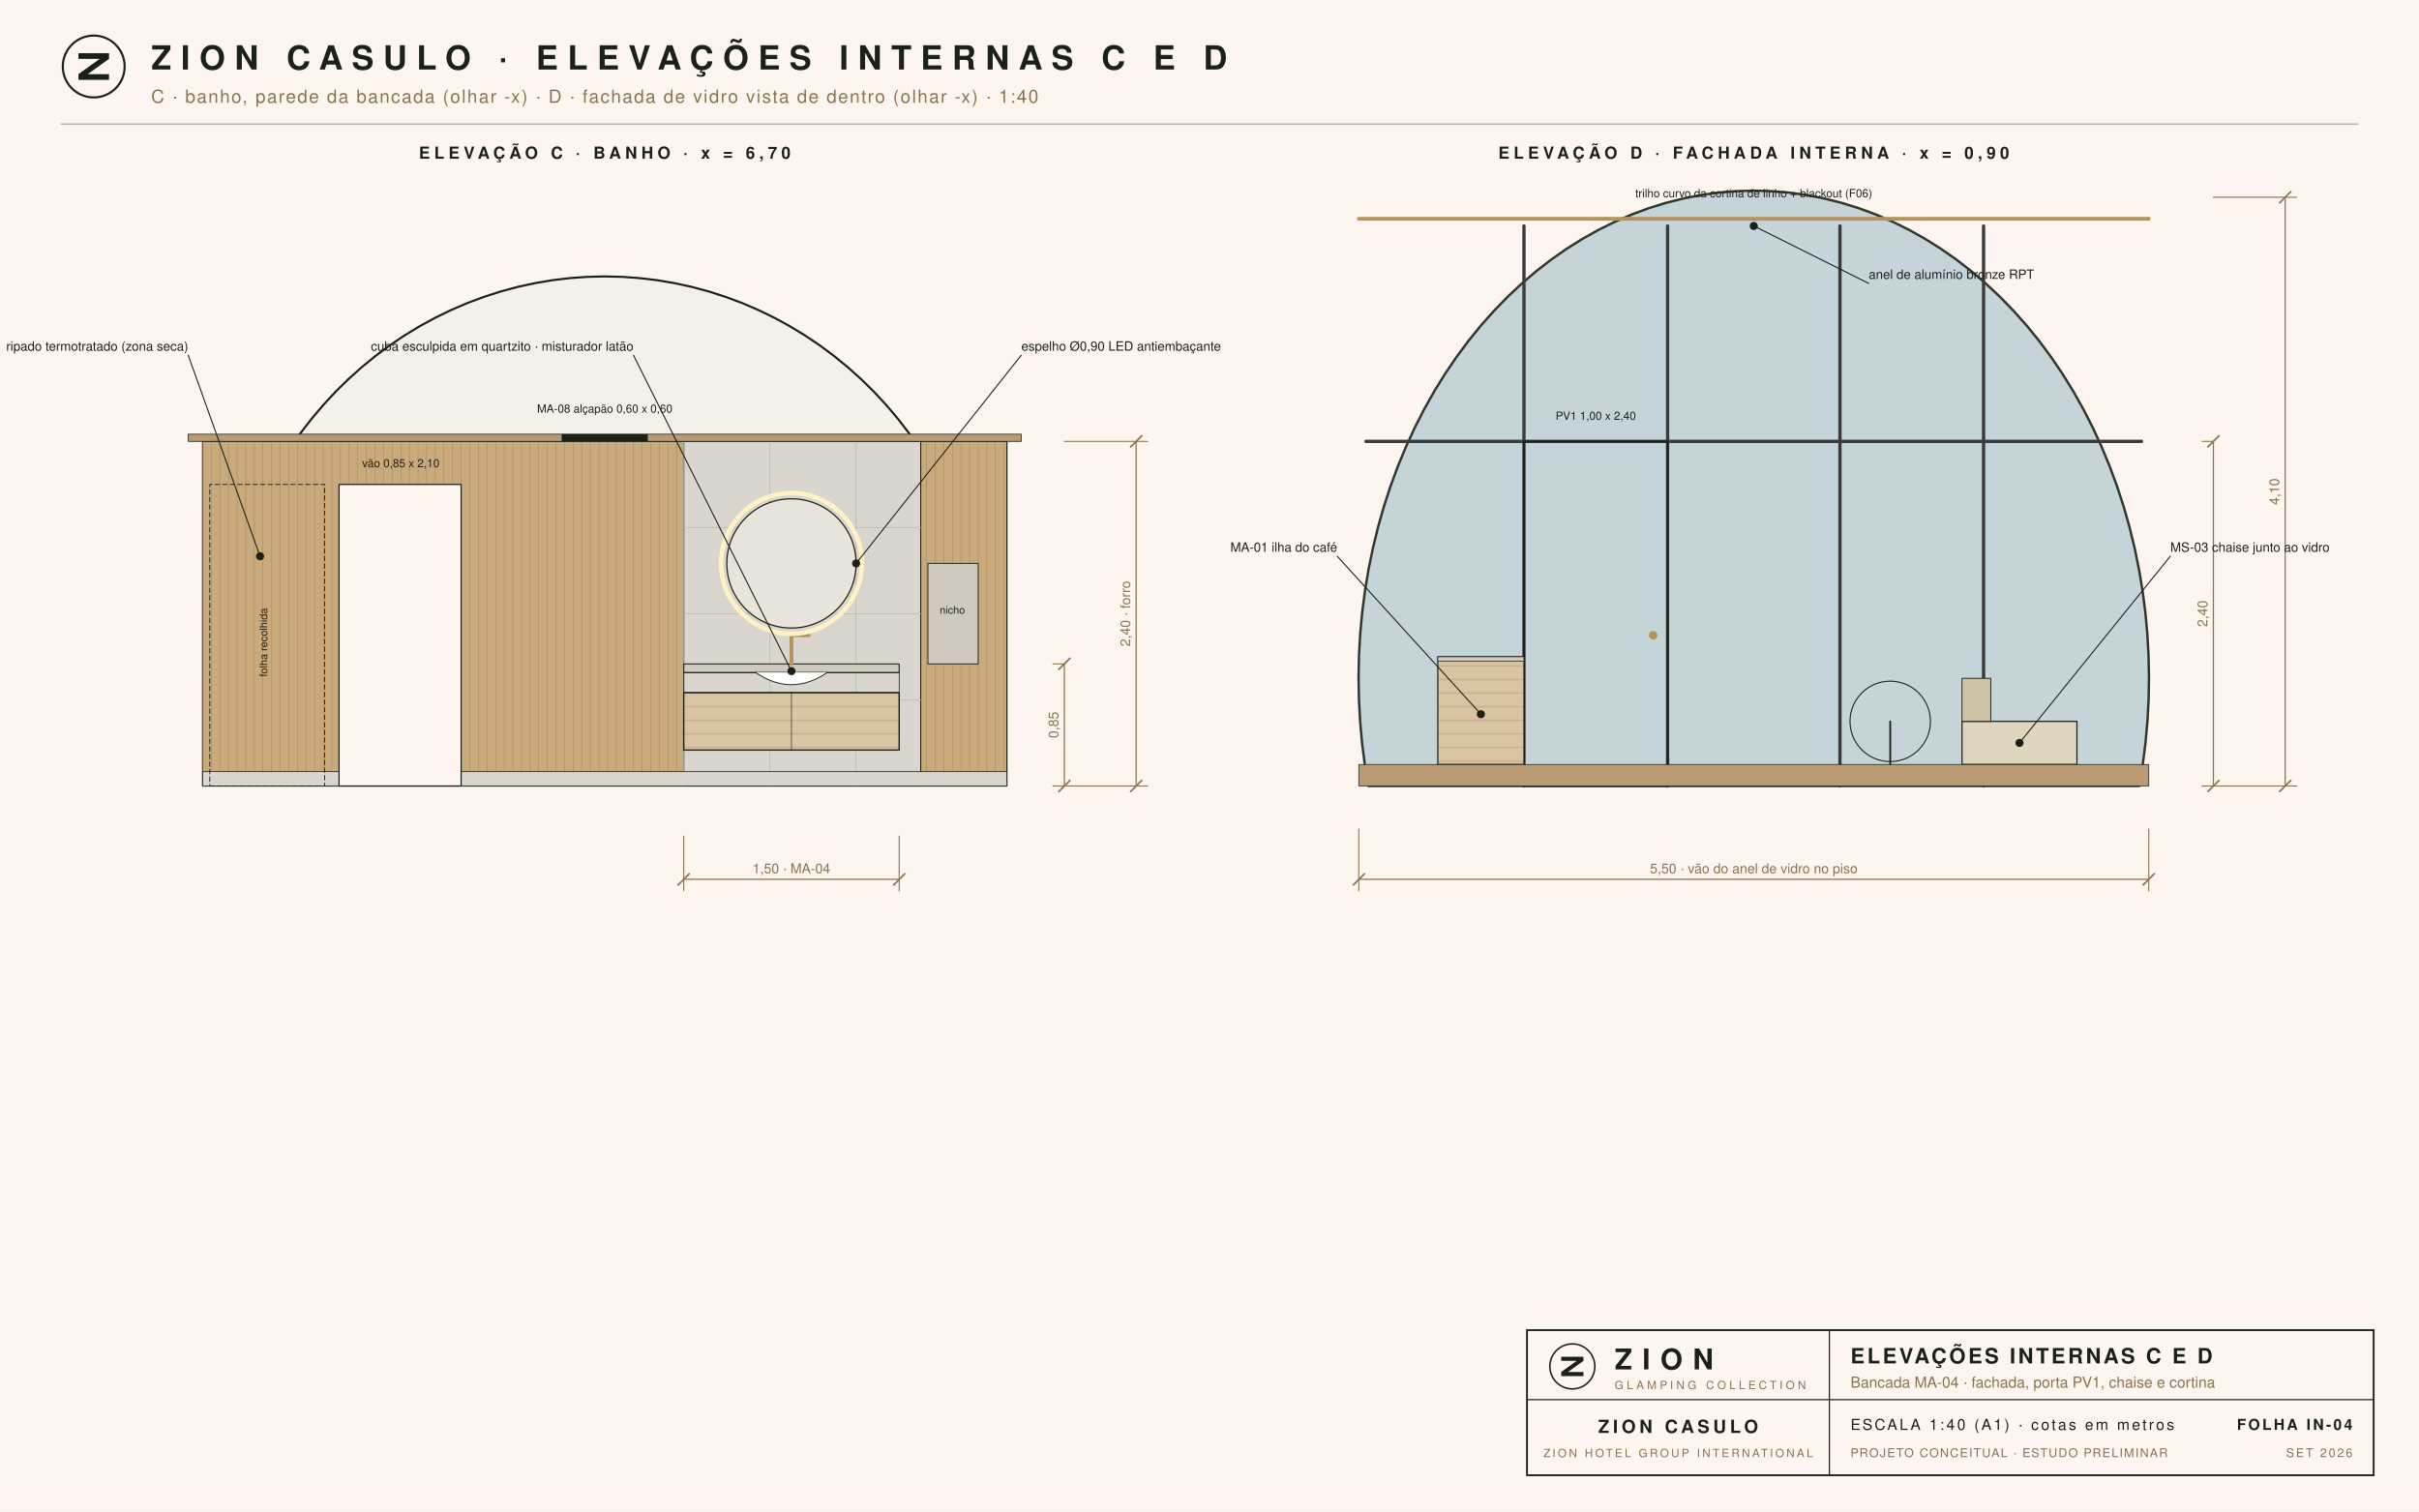
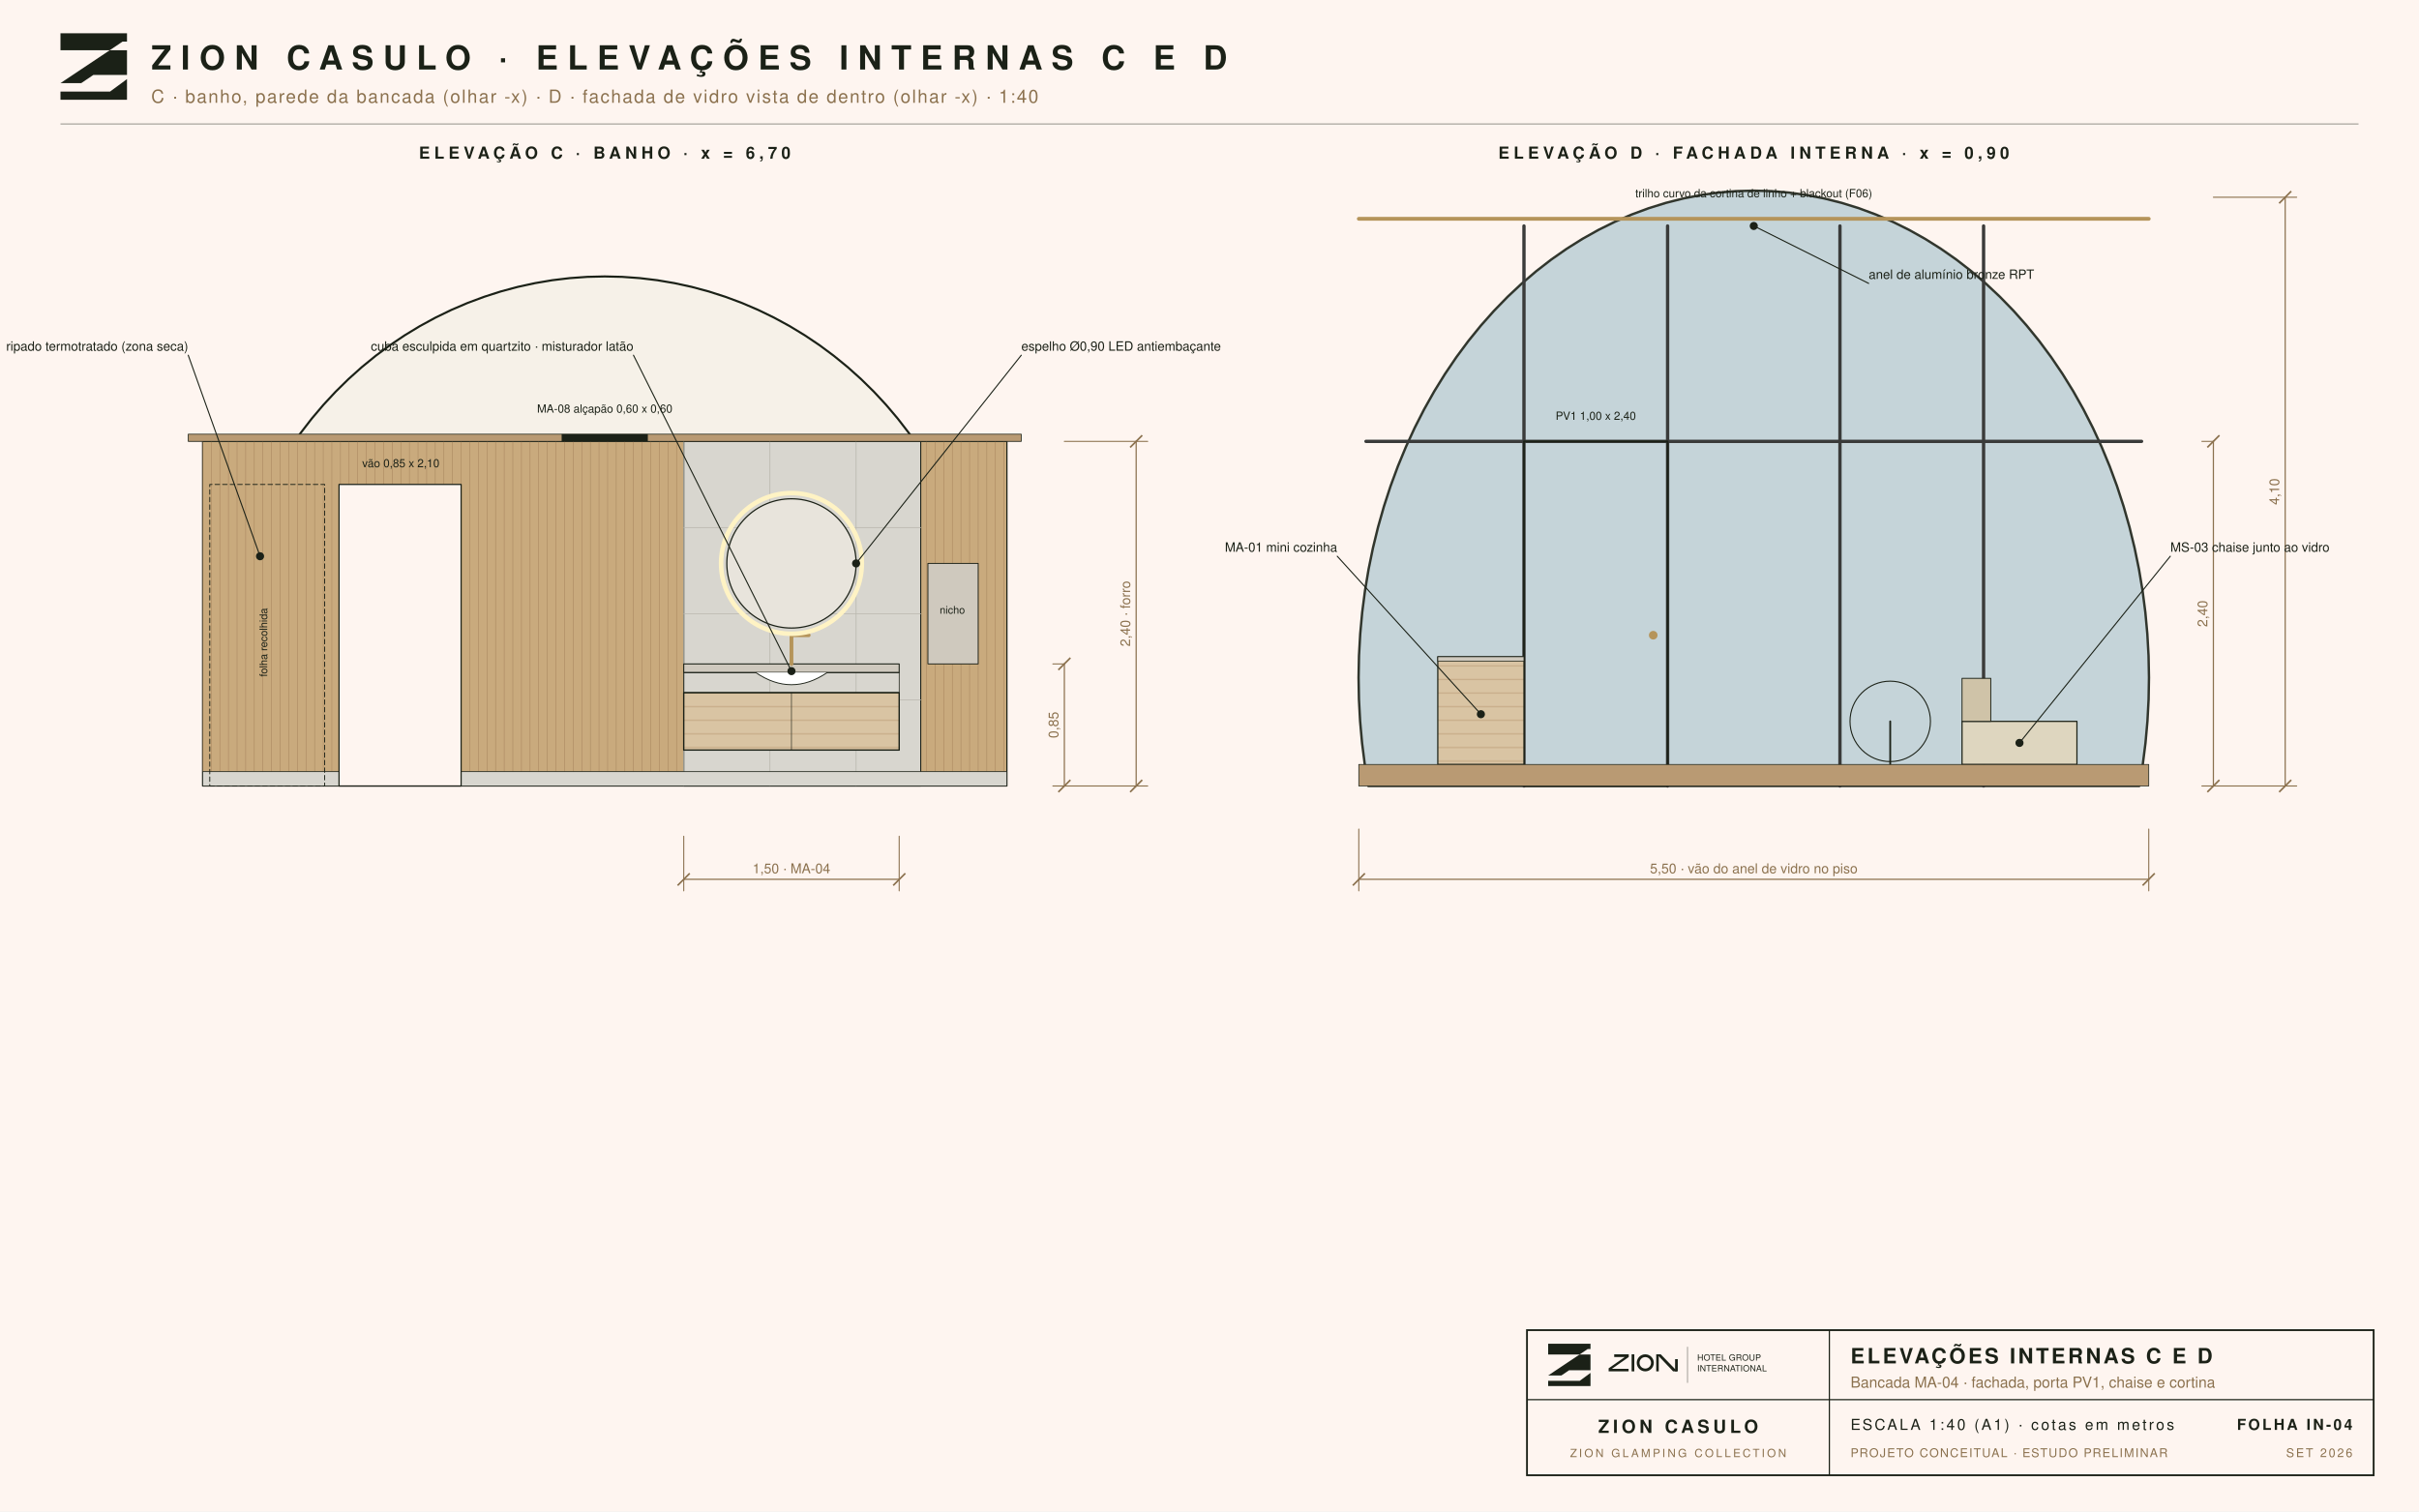
<svg xmlns="http://www.w3.org/2000/svg" viewBox="0 0 1600 1000" width="1600" height="1000" font-family="'DM Sans','Aventa',Helvetica,Arial,sans-serif">
  <defs>
    <pattern id="wood" width="60" height="9" patternUnits="userSpaceOnUse">
      <rect width="60" height="9" fill="#D9C4A3" />
      <line x1="0" y1="8.5" x2="60" y2="8.5" stroke="#B99A73" stroke-width="0.6" opacity="0.7" />
    </pattern>
  </defs>
  <rect width="1600" height="1000" fill="#FEF5F0" />
  <g transform="translate(40.00,22.00) scale(0.44)">
-     <circle cx="50" cy="50" r="46.5" fill="none" stroke="#1B2117" stroke-width="3.2" />
-     <polygon points="27,30 73,30 73,38.5 41,61.5 73,61.5 73,70 27,70 27,61.5 59,38.5 27,38.5" fill="#1B2117" />
+     <polygon points="0,0 100,0 100,12.5 93.4,12.5 74.1,25.5 0,25.5" fill="#1B2117" />
+     <polygon points="74.1,25.5 100,25.5 100,62.7 49.4,62.7 31.2,75 0,75" fill="#1B2117" />
+     <polygon points="0,87.7 74.5,87.7 100,68.9 100,100 0,100" fill="#1B2117" />
  </g>
  <text x="100.00" y="46.00" fill="#1B2117" text-anchor="start" style="font-family:'DM Sans','Aventa',Helvetica,Arial,sans-serif;font-size:22px;font-weight:700;letter-spacing:0.28em;">ZION CASULO · ELEVAÇÕES INTERNAS C E D</text>
  <text x="100.00" y="68.00" fill="#8B714E" text-anchor="start" style="font-family:'DM Sans','Aventa',Helvetica,Arial,sans-serif;font-size:12px;font-weight:400;letter-spacing:0.08em;">C · banho, parede da bancada (olhar -x) · D · fachada de vidro vista de dentro (olhar -x) · 1:40</text>
  <line x1="40" y1="82" x2="1560" y2="82" stroke="#1B2117" stroke-width="0.6" opacity="0.5" />
  <text x="400.00" y="105.00" fill="#1B2117" text-anchor="middle" style="font-family:'DM Sans','Aventa',Helvetica,Arial,sans-serif;font-size:11px;font-weight:700;letter-spacing:0.25em;">ELEVAÇÃO C · BANHO · x = 6,70</text>
  <polygon points="154.35,516.15 151.66,504.33 149.50,492.40 147.86,480.38 146.74,468.30 146.15,456.17 146.09,444.03 146.56,431.90 147.56,419.80 149.09,407.76 151.14,395.81 153.71,383.97 156.79,372.26 160.38,360.71 164.47,349.35 169.05,338.20 174.11,327.27 179.65,316.60 185.64,306.20 192.08,296.11 198.95,286.33 206.25,276.88 213.95,267.80 222.03,259.10 230.49,250.79 239.30,242.89 248.45,235.42 257.91,228.40 267.67,221.84 277.70,215.75 287.99,210.15 298.52,205.04 309.25,200.44 320.18,196.37 331.27,192.81 342.50,189.79 353.86,187.32 365.31,185.38 376.83,184.00 388.40,183.17 400.00,182.89 411.60,183.17 423.17,184.00 434.69,185.38 446.14,187.32 457.50,189.79 468.73,192.81 479.82,196.37 490.75,200.44 501.48,205.04 512.01,210.15 522.30,215.75 532.33,221.84 542.09,228.40 551.55,235.42 560.70,242.89 569.51,250.79 577.97,259.10 586.05,267.80 593.75,276.88 601.05,286.33 607.92,296.11 614.36,306.20 620.35,316.60 625.89,327.27 630.95,338.20 635.53,349.35 639.62,360.71 643.21,372.26 646.29,383.97 648.86,395.81 650.91,407.76 652.44,419.80 653.44,431.90 653.91,444.03 653.85,456.17 653.26,468.30 652.14,480.38 650.50,492.40 648.34,504.33 645.65,516.15" fill="#F6F1E8" stroke="#1B2117" stroke-width="1.4" opacity="1.0" stroke-linejoin="round" stroke-linecap="round" />
  <polygon points="134.00,520.00 666.00,520.00 666.00,292.00 134.00,292.00" fill="#C9AA7D" stroke="#1B2117" stroke-width="0.8" opacity="1.0" stroke-linejoin="round" stroke-linecap="round" />
  <line x1="134.00" y1="510.50" x2="134.00" y2="292.00" stroke="#A8865E" stroke-width="0.35" opacity="1.0" stroke-linecap="round" />
  <line x1="139.70" y1="510.50" x2="139.70" y2="292.00" stroke="#A8865E" stroke-width="0.35" opacity="1.0" stroke-linecap="round" />
  <line x1="145.40" y1="510.50" x2="145.40" y2="292.00" stroke="#A8865E" stroke-width="0.35" opacity="1.0" stroke-linecap="round" />
  <line x1="151.10" y1="510.50" x2="151.10" y2="292.00" stroke="#A8865E" stroke-width="0.35" opacity="1.0" stroke-linecap="round" />
  <line x1="156.80" y1="510.50" x2="156.80" y2="292.00" stroke="#A8865E" stroke-width="0.35" opacity="1.0" stroke-linecap="round" />
  <line x1="162.50" y1="510.50" x2="162.50" y2="292.00" stroke="#A8865E" stroke-width="0.35" opacity="1.0" stroke-linecap="round" />
  <line x1="168.20" y1="510.50" x2="168.20" y2="292.00" stroke="#A8865E" stroke-width="0.35" opacity="1.0" stroke-linecap="round" />
  <line x1="173.90" y1="510.50" x2="173.90" y2="292.00" stroke="#A8865E" stroke-width="0.35" opacity="1.0" stroke-linecap="round" />
  <line x1="179.60" y1="510.50" x2="179.60" y2="292.00" stroke="#A8865E" stroke-width="0.35" opacity="1.0" stroke-linecap="round" />
  <line x1="185.30" y1="510.50" x2="185.30" y2="292.00" stroke="#A8865E" stroke-width="0.35" opacity="1.0" stroke-linecap="round" />
  <line x1="191.00" y1="510.50" x2="191.00" y2="292.00" stroke="#A8865E" stroke-width="0.35" opacity="1.0" stroke-linecap="round" />
  <line x1="196.70" y1="510.50" x2="196.70" y2="292.00" stroke="#A8865E" stroke-width="0.35" opacity="1.0" stroke-linecap="round" />
  <line x1="202.40" y1="510.50" x2="202.40" y2="292.00" stroke="#A8865E" stroke-width="0.35" opacity="1.0" stroke-linecap="round" />
  <line x1="208.10" y1="510.50" x2="208.10" y2="292.00" stroke="#A8865E" stroke-width="0.35" opacity="1.0" stroke-linecap="round" />
  <line x1="213.80" y1="510.50" x2="213.80" y2="292.00" stroke="#A8865E" stroke-width="0.35" opacity="1.0" stroke-linecap="round" />
  <line x1="219.50" y1="510.50" x2="219.50" y2="292.00" stroke="#A8865E" stroke-width="0.35" opacity="1.0" stroke-linecap="round" />
  <line x1="225.20" y1="510.50" x2="225.20" y2="292.00" stroke="#A8865E" stroke-width="0.35" opacity="1.0" stroke-linecap="round" />
  <line x1="230.90" y1="510.50" x2="230.90" y2="292.00" stroke="#A8865E" stroke-width="0.35" opacity="1.0" stroke-linecap="round" />
  <line x1="236.60" y1="510.50" x2="236.60" y2="292.00" stroke="#A8865E" stroke-width="0.35" opacity="1.0" stroke-linecap="round" />
  <line x1="242.30" y1="510.50" x2="242.30" y2="292.00" stroke="#A8865E" stroke-width="0.35" opacity="1.0" stroke-linecap="round" />
  <line x1="248.00" y1="510.50" x2="248.00" y2="292.00" stroke="#A8865E" stroke-width="0.35" opacity="1.0" stroke-linecap="round" />
  <line x1="253.70" y1="510.50" x2="253.70" y2="292.00" stroke="#A8865E" stroke-width="0.35" opacity="1.0" stroke-linecap="round" />
  <line x1="259.40" y1="510.50" x2="259.40" y2="292.00" stroke="#A8865E" stroke-width="0.35" opacity="1.0" stroke-linecap="round" />
  <line x1="265.10" y1="510.50" x2="265.10" y2="292.00" stroke="#A8865E" stroke-width="0.35" opacity="1.0" stroke-linecap="round" />
  <line x1="270.80" y1="510.50" x2="270.80" y2="292.00" stroke="#A8865E" stroke-width="0.35" opacity="1.0" stroke-linecap="round" />
  <line x1="276.50" y1="510.50" x2="276.50" y2="292.00" stroke="#A8865E" stroke-width="0.35" opacity="1.0" stroke-linecap="round" />
  <line x1="282.20" y1="510.50" x2="282.20" y2="292.00" stroke="#A8865E" stroke-width="0.35" opacity="1.0" stroke-linecap="round" />
  <line x1="287.90" y1="510.50" x2="287.90" y2="292.00" stroke="#A8865E" stroke-width="0.35" opacity="1.0" stroke-linecap="round" />
  <line x1="293.60" y1="510.50" x2="293.60" y2="292.00" stroke="#A8865E" stroke-width="0.35" opacity="1.0" stroke-linecap="round" />
  <line x1="299.30" y1="510.50" x2="299.30" y2="292.00" stroke="#A8865E" stroke-width="0.35" opacity="1.0" stroke-linecap="round" />
  <line x1="305.00" y1="510.50" x2="305.00" y2="292.00" stroke="#A8865E" stroke-width="0.35" opacity="1.0" stroke-linecap="round" />
  <line x1="310.70" y1="510.50" x2="310.70" y2="292.00" stroke="#A8865E" stroke-width="0.35" opacity="1.0" stroke-linecap="round" />
  <line x1="316.40" y1="510.50" x2="316.40" y2="292.00" stroke="#A8865E" stroke-width="0.35" opacity="1.0" stroke-linecap="round" />
  <line x1="322.10" y1="510.50" x2="322.10" y2="292.00" stroke="#A8865E" stroke-width="0.35" opacity="1.0" stroke-linecap="round" />
  <line x1="327.80" y1="510.50" x2="327.80" y2="292.00" stroke="#A8865E" stroke-width="0.35" opacity="1.0" stroke-linecap="round" />
  <line x1="333.50" y1="510.50" x2="333.50" y2="292.00" stroke="#A8865E" stroke-width="0.35" opacity="1.0" stroke-linecap="round" />
  <line x1="339.20" y1="510.50" x2="339.20" y2="292.00" stroke="#A8865E" stroke-width="0.35" opacity="1.0" stroke-linecap="round" />
  <line x1="344.90" y1="510.50" x2="344.90" y2="292.00" stroke="#A8865E" stroke-width="0.35" opacity="1.0" stroke-linecap="round" />
  <line x1="350.60" y1="510.50" x2="350.60" y2="292.00" stroke="#A8865E" stroke-width="0.35" opacity="1.0" stroke-linecap="round" />
  <line x1="356.30" y1="510.50" x2="356.30" y2="292.00" stroke="#A8865E" stroke-width="0.35" opacity="1.0" stroke-linecap="round" />
  <line x1="362.00" y1="510.50" x2="362.00" y2="292.00" stroke="#A8865E" stroke-width="0.35" opacity="1.0" stroke-linecap="round" />
  <line x1="367.70" y1="510.50" x2="367.70" y2="292.00" stroke="#A8865E" stroke-width="0.35" opacity="1.0" stroke-linecap="round" />
  <line x1="373.40" y1="510.50" x2="373.40" y2="292.00" stroke="#A8865E" stroke-width="0.35" opacity="1.0" stroke-linecap="round" />
  <line x1="379.10" y1="510.50" x2="379.10" y2="292.00" stroke="#A8865E" stroke-width="0.35" opacity="1.0" stroke-linecap="round" />
  <line x1="384.80" y1="510.50" x2="384.80" y2="292.00" stroke="#A8865E" stroke-width="0.35" opacity="1.0" stroke-linecap="round" />
  <line x1="390.50" y1="510.50" x2="390.50" y2="292.00" stroke="#A8865E" stroke-width="0.35" opacity="1.0" stroke-linecap="round" />
  <line x1="396.20" y1="510.50" x2="396.20" y2="292.00" stroke="#A8865E" stroke-width="0.35" opacity="1.0" stroke-linecap="round" />
  <line x1="401.90" y1="510.50" x2="401.90" y2="292.00" stroke="#A8865E" stroke-width="0.35" opacity="1.0" stroke-linecap="round" />
  <line x1="407.60" y1="510.50" x2="407.60" y2="292.00" stroke="#A8865E" stroke-width="0.35" opacity="1.0" stroke-linecap="round" />
  <line x1="413.30" y1="510.50" x2="413.30" y2="292.00" stroke="#A8865E" stroke-width="0.35" opacity="1.0" stroke-linecap="round" />
  <line x1="419.00" y1="510.50" x2="419.00" y2="292.00" stroke="#A8865E" stroke-width="0.35" opacity="1.0" stroke-linecap="round" />
  <line x1="424.70" y1="510.50" x2="424.70" y2="292.00" stroke="#A8865E" stroke-width="0.35" opacity="1.0" stroke-linecap="round" />
  <line x1="430.40" y1="510.50" x2="430.40" y2="292.00" stroke="#A8865E" stroke-width="0.35" opacity="1.0" stroke-linecap="round" />
  <line x1="436.10" y1="510.50" x2="436.10" y2="292.00" stroke="#A8865E" stroke-width="0.35" opacity="1.0" stroke-linecap="round" />
  <line x1="441.80" y1="510.50" x2="441.80" y2="292.00" stroke="#A8865E" stroke-width="0.35" opacity="1.0" stroke-linecap="round" />
  <line x1="447.50" y1="510.50" x2="447.50" y2="292.00" stroke="#A8865E" stroke-width="0.35" opacity="1.0" stroke-linecap="round" />
  <line x1="453.20" y1="510.50" x2="453.20" y2="292.00" stroke="#A8865E" stroke-width="0.35" opacity="1.0" stroke-linecap="round" />
  <line x1="458.90" y1="510.50" x2="458.90" y2="292.00" stroke="#A8865E" stroke-width="0.35" opacity="1.0" stroke-linecap="round" />
  <line x1="464.60" y1="510.50" x2="464.60" y2="292.00" stroke="#A8865E" stroke-width="0.35" opacity="1.0" stroke-linecap="round" />
  <line x1="470.30" y1="510.50" x2="470.30" y2="292.00" stroke="#A8865E" stroke-width="0.35" opacity="1.0" stroke-linecap="round" />
  <line x1="476.00" y1="510.50" x2="476.00" y2="292.00" stroke="#A8865E" stroke-width="0.35" opacity="1.0" stroke-linecap="round" />
  <line x1="481.70" y1="510.50" x2="481.70" y2="292.00" stroke="#A8865E" stroke-width="0.35" opacity="1.0" stroke-linecap="round" />
  <line x1="487.40" y1="510.50" x2="487.40" y2="292.00" stroke="#A8865E" stroke-width="0.35" opacity="1.0" stroke-linecap="round" />
  <line x1="493.10" y1="510.50" x2="493.10" y2="292.00" stroke="#A8865E" stroke-width="0.35" opacity="1.0" stroke-linecap="round" />
  <line x1="498.80" y1="510.50" x2="498.80" y2="292.00" stroke="#A8865E" stroke-width="0.35" opacity="1.0" stroke-linecap="round" />
  <line x1="504.50" y1="510.50" x2="504.50" y2="292.00" stroke="#A8865E" stroke-width="0.35" opacity="1.0" stroke-linecap="round" />
  <line x1="510.20" y1="510.50" x2="510.20" y2="292.00" stroke="#A8865E" stroke-width="0.35" opacity="1.0" stroke-linecap="round" />
  <line x1="515.90" y1="510.50" x2="515.90" y2="292.00" stroke="#A8865E" stroke-width="0.35" opacity="1.0" stroke-linecap="round" />
  <line x1="521.60" y1="510.50" x2="521.60" y2="292.00" stroke="#A8865E" stroke-width="0.35" opacity="1.0" stroke-linecap="round" />
  <line x1="527.30" y1="510.50" x2="527.30" y2="292.00" stroke="#A8865E" stroke-width="0.35" opacity="1.0" stroke-linecap="round" />
  <line x1="533.00" y1="510.50" x2="533.00" y2="292.00" stroke="#A8865E" stroke-width="0.35" opacity="1.0" stroke-linecap="round" />
  <line x1="538.70" y1="510.50" x2="538.70" y2="292.00" stroke="#A8865E" stroke-width="0.35" opacity="1.0" stroke-linecap="round" />
  <line x1="544.40" y1="510.50" x2="544.40" y2="292.00" stroke="#A8865E" stroke-width="0.35" opacity="1.0" stroke-linecap="round" />
  <line x1="550.10" y1="510.50" x2="550.10" y2="292.00" stroke="#A8865E" stroke-width="0.35" opacity="1.0" stroke-linecap="round" />
  <line x1="555.80" y1="510.50" x2="555.80" y2="292.00" stroke="#A8865E" stroke-width="0.35" opacity="1.0" stroke-linecap="round" />
  <line x1="561.50" y1="510.50" x2="561.50" y2="292.00" stroke="#A8865E" stroke-width="0.35" opacity="1.0" stroke-linecap="round" />
  <line x1="567.20" y1="510.50" x2="567.20" y2="292.00" stroke="#A8865E" stroke-width="0.35" opacity="1.0" stroke-linecap="round" />
  <line x1="572.90" y1="510.50" x2="572.90" y2="292.00" stroke="#A8865E" stroke-width="0.35" opacity="1.0" stroke-linecap="round" />
  <line x1="578.60" y1="510.50" x2="578.60" y2="292.00" stroke="#A8865E" stroke-width="0.35" opacity="1.0" stroke-linecap="round" />
  <line x1="584.30" y1="510.50" x2="584.30" y2="292.00" stroke="#A8865E" stroke-width="0.35" opacity="1.0" stroke-linecap="round" />
  <line x1="590.00" y1="510.50" x2="590.00" y2="292.00" stroke="#A8865E" stroke-width="0.35" opacity="1.0" stroke-linecap="round" />
  <line x1="595.70" y1="510.50" x2="595.70" y2="292.00" stroke="#A8865E" stroke-width="0.35" opacity="1.0" stroke-linecap="round" />
  <line x1="601.40" y1="510.50" x2="601.40" y2="292.00" stroke="#A8865E" stroke-width="0.35" opacity="1.0" stroke-linecap="round" />
  <line x1="607.10" y1="510.50" x2="607.10" y2="292.00" stroke="#A8865E" stroke-width="0.35" opacity="1.0" stroke-linecap="round" />
  <line x1="612.80" y1="510.50" x2="612.80" y2="292.00" stroke="#A8865E" stroke-width="0.35" opacity="1.0" stroke-linecap="round" />
  <line x1="618.50" y1="510.50" x2="618.50" y2="292.00" stroke="#A8865E" stroke-width="0.35" opacity="1.0" stroke-linecap="round" />
  <line x1="624.20" y1="510.50" x2="624.20" y2="292.00" stroke="#A8865E" stroke-width="0.35" opacity="1.0" stroke-linecap="round" />
  <line x1="629.90" y1="510.50" x2="629.90" y2="292.00" stroke="#A8865E" stroke-width="0.35" opacity="1.0" stroke-linecap="round" />
  <line x1="635.60" y1="510.50" x2="635.60" y2="292.00" stroke="#A8865E" stroke-width="0.35" opacity="1.0" stroke-linecap="round" />
  <line x1="641.30" y1="510.50" x2="641.30" y2="292.00" stroke="#A8865E" stroke-width="0.35" opacity="1.0" stroke-linecap="round" />
  <line x1="647.00" y1="510.50" x2="647.00" y2="292.00" stroke="#A8865E" stroke-width="0.35" opacity="1.0" stroke-linecap="round" />
  <line x1="652.70" y1="510.50" x2="652.70" y2="292.00" stroke="#A8865E" stroke-width="0.35" opacity="1.0" stroke-linecap="round" />
  <line x1="658.40" y1="510.50" x2="658.40" y2="292.00" stroke="#A8865E" stroke-width="0.35" opacity="1.0" stroke-linecap="round" />
  <line x1="664.10" y1="510.50" x2="664.10" y2="292.00" stroke="#A8865E" stroke-width="0.35" opacity="1.0" stroke-linecap="round" />
  <polygon points="452.25,520.00 609.00,520.00 609.00,292.00 452.25,292.00" fill="#D8D6CF" stroke="#1B2117" stroke-width="0.7" opacity="1.0" stroke-linejoin="round" stroke-linecap="round" />
  <line x1="452.25" y1="520.00" x2="452.25" y2="292.00" stroke="#B9B7AE" stroke-width="0.5" opacity="1.0" stroke-linecap="round" />
  <line x1="509.25" y1="520.00" x2="509.25" y2="292.00" stroke="#B9B7AE" stroke-width="0.5" opacity="1.0" stroke-linecap="round" />
  <line x1="566.25" y1="520.00" x2="566.25" y2="292.00" stroke="#B9B7AE" stroke-width="0.5" opacity="1.0" stroke-linecap="round" />
  <line x1="452.25" y1="463.00" x2="609.00" y2="463.00" stroke="#B9B7AE" stroke-width="0.5" opacity="1.0" stroke-linecap="round" />
  <line x1="452.25" y1="406.00" x2="609.00" y2="406.00" stroke="#B9B7AE" stroke-width="0.5" opacity="1.0" stroke-linecap="round" />
  <line x1="452.25" y1="349.00" x2="609.00" y2="349.00" stroke="#B9B7AE" stroke-width="0.5" opacity="1.0" stroke-linecap="round" />
  <polygon points="134.00,520.00 666.00,520.00 666.00,510.50 134.00,510.50" fill="#D8D6CF" stroke="#1B2117" stroke-width="0.5" opacity="1.0" stroke-linejoin="round" stroke-linecap="round" />
  <polygon points="452.25,496.25 594.75,496.25 594.75,458.25 452.25,458.25" fill="url(#wood)" stroke="#1B2117" stroke-width="0.9" opacity="1.0" stroke-linejoin="round" stroke-linecap="round" />
  <polygon points="452.25,444.95 594.75,444.95 594.75,439.25 452.25,439.25" fill="#CFC9BE" stroke="#1B2117" stroke-width="0.7" opacity="1.0" stroke-linejoin="round" stroke-linecap="round" />
  <polygon points="452.25,458.25 594.75,458.25 594.75,444.95 452.25,444.95" fill="none" stroke="#1B2117" stroke-width="0.5" opacity="1.0" stroke-linejoin="round" stroke-linecap="round" />
  <line x1="523.50" y1="496.25" x2="523.50" y2="458.25" stroke="#1B2117" stroke-width="0.4" opacity="1.0" stroke-linecap="round" />
  <path d="M499.8,444.9 Q523.5,461.1 547.2,444.9" fill="#FFFFFF" stroke="#1B2117" stroke-width="0.6" />
  <line x1="523.50" y1="439.25" x2="523.50" y2="420.25" stroke="#B5945A" stroke-width="2.5" opacity="1.0" stroke-linecap="round" />
  <line x1="523.50" y1="420.25" x2="534.90" y2="420.25" stroke="#B5945A" stroke-width="2.5" opacity="1.0" stroke-linecap="round" />
  <circle cx="523.50" cy="372.75" r="42.75" fill="#E8E4DC" stroke="#1B2117" stroke-width="0.8" opacity="1.0" />
  <circle cx="523.50" cy="372.75" r="46.55" fill="none" stroke="#FFF3C4" stroke-width="3" opacity="1.0" />
  <polygon points="613.75,439.25 647.00,439.25 647.00,372.75 613.75,372.75" fill="#CFC9BE" stroke="#1B2117" stroke-width="0.6" opacity="1.0" stroke-linejoin="round" stroke-linecap="round" />
  <text x="629.90" y="406.00" fill="#1B2117" text-anchor="middle" style="font-family:'DM Sans','Aventa',Helvetica,Arial,sans-serif;font-size:7px;font-weight:400;letter-spacing:0em;">nicho</text>
  <polygon points="224.25,520.00 305.00,520.00 305.00,320.50 224.25,320.50" fill="#FEF5F0" stroke="#1B2117" stroke-width="0.8" opacity="1.0" stroke-linejoin="round" stroke-linecap="round" />
  <text x="265.10" y="309.10" fill="#1B2117" text-anchor="middle" style="font-family:'DM Sans','Aventa',Helvetica,Arial,sans-serif;font-size:7.5px;font-weight:400;letter-spacing:0em;">vão 0,85 x 2,10</text>
  <polygon points="138.75,520.00 214.75,520.00 214.75,320.50 138.75,320.50" fill="none" stroke="#1B2117" stroke-width="0.6" stroke-dasharray="3 2" opacity="1.0" stroke-linejoin="round" stroke-linecap="round" />
  <text x="176.75" y="425.00" fill="#1B2117" text-anchor="middle" style="font-family:'DM Sans','Aventa',Helvetica,Arial,sans-serif;font-size:7px;font-weight:400;letter-spacing:0em;" transform="rotate(-90 176.75 425.00)">folha recolhida</text>
  <polygon points="124.50,292.00 675.50,292.00 675.50,287.25 124.50,287.25" fill="#B99A73" stroke="#1B2117" stroke-width="0.5" opacity="1.0" stroke-linejoin="round" stroke-linecap="round" />
  <polygon points="371.50,292.00 428.50,292.00 428.50,287.25 371.50,287.25" fill="#1B2117" stroke="none" stroke-width="1.0" opacity="1.0" stroke-linejoin="round" stroke-linecap="round" />
  <text x="400.00" y="273.00" fill="#1B2117" text-anchor="middle" style="font-family:'DM Sans','Aventa',Helvetica,Arial,sans-serif;font-size:7.5px;font-weight:400;letter-spacing:0em;">MA-08 alçapão 0,60 x 0,60</text>
  <line x1="452.25" y1="553.25" x2="452.25" y2="589.35" stroke="#8B714E" stroke-width="0.7" opacity="1.0" stroke-linecap="round" />
  <line x1="594.75" y1="553.25" x2="594.75" y2="589.35" stroke="#8B714E" stroke-width="0.7" opacity="1.0" stroke-linecap="round" />
  <line x1="452.25" y1="581.75" x2="594.75" y2="581.75" stroke="#8B714E" stroke-width="0.8" opacity="1.0" stroke-linecap="round" />
  <line x1="448.2" y1="585.8" x2="456.2" y2="577.8" stroke="#8B714E" stroke-width="1.1" />
  <line x1="590.8" y1="585.8" x2="598.8" y2="577.8" stroke="#8B714E" stroke-width="1.1" />
  <text x="523.50" y="577.75" fill="#8B714E" text-anchor="middle" style="font-family:'DM Sans','Aventa',Helvetica,Arial,sans-serif;font-size:9px;font-weight:400;letter-spacing:0em;">1,50 · MA-04</text>
  <line x1="704.00" y1="520.00" x2="696.40" y2="520.00" stroke="#8B714E" stroke-width="0.7" opacity="1.0" stroke-linecap="round" />
  <line x1="704.00" y1="439.25" x2="696.40" y2="439.25" stroke="#8B714E" stroke-width="0.7" opacity="1.0" stroke-linecap="round" />
  <line x1="704.00" y1="520.00" x2="704.00" y2="439.25" stroke="#8B714E" stroke-width="0.8" opacity="1.0" stroke-linecap="round" />
  <line x1="700.0" y1="524.0" x2="708.0" y2="516.0" stroke="#8B714E" stroke-width="1.1" />
  <line x1="700.0" y1="443.2" x2="708.0" y2="435.2" stroke="#8B714E" stroke-width="1.1" />
  <text x="704.00" y="475.62" fill="#8B714E" text-anchor="middle" style="font-family:'DM Sans','Aventa',Helvetica,Arial,sans-serif;font-size:9px;font-weight:400;letter-spacing:0em;" transform="rotate(-90 704.00 479.62)">0,85</text>
  <line x1="704.00" y1="520.00" x2="759.10" y2="520.00" stroke="#8B714E" stroke-width="0.7" opacity="1.0" stroke-linecap="round" />
  <line x1="704.00" y1="292.00" x2="759.10" y2="292.00" stroke="#8B714E" stroke-width="0.7" opacity="1.0" stroke-linecap="round" />
  <line x1="751.50" y1="520.00" x2="751.50" y2="292.00" stroke="#8B714E" stroke-width="0.8" opacity="1.0" stroke-linecap="round" />
  <line x1="747.5" y1="524.0" x2="755.5" y2="516.0" stroke="#8B714E" stroke-width="1.1" />
  <line x1="747.5" y1="296.0" x2="755.5" y2="288.0" stroke="#8B714E" stroke-width="1.1" />
  <text x="751.50" y="402.00" fill="#8B714E" text-anchor="middle" style="font-family:'DM Sans','Aventa',Helvetica,Arial,sans-serif;font-size:9px;font-weight:400;letter-spacing:0em;" transform="rotate(-90 751.50 406.00)">2,40 · forro</text>
  <line x1="523.50" y1="444.00" x2="419.00" y2="235.00" stroke="#1B2117" stroke-width="0.7" opacity="1.0" stroke-linecap="round" />
  <circle cx="523.50" cy="444.00" r="2.2" fill="#1B2117" stroke="#1B2117" stroke-width="1.0" />
  <text x="419.00" y="232.00" fill="#1B2117" text-anchor="end" style="font-family:'DM Sans','Aventa',Helvetica,Arial,sans-serif;font-size:8.5px;font-weight:400;letter-spacing:0em;">cuba esculpida em quartzito · misturador latão</text>
  <line x1="566.25" y1="372.75" x2="675.50" y2="235.00" stroke="#1B2117" stroke-width="0.7" opacity="1.0" stroke-linecap="round" />
  <circle cx="566.25" cy="372.75" r="2.2" fill="#1B2117" stroke="#1B2117" stroke-width="1.0" />
  <text x="675.50" y="232.00" fill="#1B2117" text-anchor="start" style="font-family:'DM Sans','Aventa',Helvetica,Arial,sans-serif;font-size:8.5px;font-weight:400;letter-spacing:0em;">espelho Ø0,90 LED antiembaçante</text>
  <line x1="172.00" y1="368.00" x2="124.50" y2="235.00" stroke="#1B2117" stroke-width="0.7" opacity="1.0" stroke-linecap="round" />
  <circle cx="172.00" cy="368.00" r="2.2" fill="#1B2117" stroke="#1B2117" stroke-width="1.0" />
  <text x="124.50" y="232.00" fill="#1B2117" text-anchor="end" style="font-family:'DM Sans','Aventa',Helvetica,Arial,sans-serif;font-size:8.5px;font-weight:400;letter-spacing:0em;">ripado termotratado (zona seca)</text>
  <text x="1160.00" y="105.00" fill="#1B2117" text-anchor="middle" style="font-family:'DM Sans','Aventa',Helvetica,Arial,sans-serif;font-size:11px;font-weight:700;letter-spacing:0.25em;">ELEVAÇÃO D · FACHADA INTERNA · x = 0,90</text>
  <polygon points="905.05,520.00 902.72,505.83 900.91,491.54 899.62,477.16 898.85,462.73 898.60,448.27 898.88,433.81 899.69,419.38 901.01,405.01 902.86,390.72 905.23,376.56 908.11,362.54 911.49,348.69 915.37,335.04 919.75,321.62 924.61,308.46 929.94,295.58 935.73,283.01 941.98,270.77 948.66,258.89 955.77,247.39 963.29,236.29 971.20,225.62 979.49,215.40 988.15,205.65 997.15,196.39 1006.48,187.64 1016.12,179.41 1026.04,171.72 1036.24,164.59 1046.68,158.03 1057.36,152.05 1068.23,146.67 1079.30,141.90 1090.52,137.74 1101.89,134.21 1113.37,131.31 1124.94,129.05 1136.59,127.43 1148.28,126.46 1160.00,126.14 1171.72,126.46 1183.41,127.43 1195.06,129.05 1206.63,131.31 1218.11,134.21 1229.48,137.74 1240.70,141.90 1251.77,146.67 1262.64,152.05 1273.32,158.03 1283.76,164.59 1293.96,171.72 1303.88,179.41 1313.52,187.64 1322.85,196.39 1331.85,205.65 1340.51,215.40 1348.80,225.62 1356.71,236.29 1364.23,247.39 1371.34,258.89 1378.02,270.77 1384.27,283.01 1390.06,295.58 1395.39,308.46 1400.25,321.62 1404.63,335.04 1408.51,348.69 1411.89,362.54 1414.77,376.56 1417.14,390.72 1418.99,405.01 1420.31,419.38 1421.12,433.81 1421.40,448.27 1421.15,462.73 1420.38,477.16 1419.09,491.54 1417.28,505.83 1414.95,520.00" fill="#BFD0D6" stroke="#1B2117" stroke-width="1.6" opacity="0.9" stroke-linejoin="round" stroke-linecap="round" />
  <line x1="1008.00" y1="520.00" x2="1008.00" y2="149.50" stroke="#3A3B3A" stroke-width="2.2" opacity="1.0" stroke-linecap="round" />
  <line x1="1103.00" y1="520.00" x2="1103.00" y2="149.50" stroke="#3A3B3A" stroke-width="2.2" opacity="1.0" stroke-linecap="round" />
  <line x1="1217.00" y1="520.00" x2="1217.00" y2="149.50" stroke="#3A3B3A" stroke-width="2.2" opacity="1.0" stroke-linecap="round" />
  <line x1="1312.00" y1="520.00" x2="1312.00" y2="149.50" stroke="#3A3B3A" stroke-width="2.2" opacity="1.0" stroke-linecap="round" />
  <line x1="903.50" y1="292.00" x2="1416.50" y2="292.00" stroke="#3A3B3A" stroke-width="2.2" opacity="1.0" stroke-linecap="round" />
  <polygon points="1008.00,520.00 1103.00,520.00 1103.00,292.00 1008.00,292.00" fill="none" stroke="#1B2117" stroke-width="1.2" opacity="1.0" stroke-linejoin="round" stroke-linecap="round" />
  <circle cx="1093.50" cy="420.25" r="2.85" fill="#B5945A" stroke="none" stroke-width="1.0" opacity="1.0" />
  <text x="1055.50" y="277.75" fill="#1B2117" text-anchor="middle" style="font-family:'DM Sans','Aventa',Helvetica,Arial,sans-serif;font-size:7.5px;font-weight:400;letter-spacing:0em;">PV1 1,00 x 2,40</text>
  <line x1="898.75" y1="144.75" x2="1421.25" y2="144.75" stroke="#B5945A" stroke-width="2.5" opacity="1.0" stroke-linecap="round" />
  <text x="1160.00" y="130.50" fill="#1B2117" text-anchor="middle" style="font-family:'DM Sans','Aventa',Helvetica,Arial,sans-serif;font-size:7.5px;font-weight:400;letter-spacing:0em;">trilho curvo da cortina de linho + blackout (F06)</text>
  <polygon points="1297.75,505.75 1373.75,505.75 1373.75,477.25 1297.75,477.25" fill="#DED6BF" stroke="#1B2117" stroke-width="0.8" opacity="1.0" stroke-linejoin="round" stroke-linecap="round" />
  <polygon points="1297.75,477.25 1316.75,477.25 1316.75,448.75 1297.75,448.75" fill="#CFC3A8" stroke="#1B2117" stroke-width="0.6" opacity="1.0" stroke-linejoin="round" stroke-linecap="round" />
  <circle cx="1250.25" cy="477.25" r="26.60" fill="none" stroke="#1B2117" stroke-width="0.7" opacity="1.0" />
  <line x1="1250.25" y1="505.75" x2="1250.25" y2="477.25" stroke="#1B2117" stroke-width="1.2" opacity="1.0" stroke-linecap="round" />
  <polygon points="951.00,505.75 1008.00,505.75 1008.00,434.50 951.00,434.50" fill="url(#wood)" stroke="#1B2117" stroke-width="0.8" opacity="1.0" stroke-linejoin="round" stroke-linecap="round" />
  <polygon points="951.00,437.35 1008.00,437.35 1008.00,434.50 951.00,434.50" fill="#CFC9BE" stroke="#1B2117" stroke-width="0.5" opacity="1.0" stroke-linejoin="round" stroke-linecap="round" />
  <polygon points="898.75,520.00 1421.25,520.00 1421.25,505.75 898.75,505.75" fill="#B99A73" stroke="#1B2117" stroke-width="0.5" opacity="1.0" stroke-linejoin="round" stroke-linecap="round" />
  <line x1="898.75" y1="548.50" x2="898.75" y2="589.35" stroke="#8B714E" stroke-width="0.7" opacity="1.0" stroke-linecap="round" />
  <line x1="1421.25" y1="548.50" x2="1421.25" y2="589.35" stroke="#8B714E" stroke-width="0.7" opacity="1.0" stroke-linecap="round" />
  <line x1="898.75" y1="581.75" x2="1421.25" y2="581.75" stroke="#8B714E" stroke-width="0.8" opacity="1.0" stroke-linecap="round" />
  <line x1="894.8" y1="585.8" x2="902.8" y2="577.8" stroke="#8B714E" stroke-width="1.1" />
  <line x1="1417.2" y1="585.8" x2="1425.2" y2="577.8" stroke="#8B714E" stroke-width="1.1" />
  <text x="1160.00" y="577.75" fill="#8B714E" text-anchor="middle" style="font-family:'DM Sans','Aventa',Helvetica,Arial,sans-serif;font-size:9px;font-weight:400;letter-spacing:0em;">5,50 · vão do anel de vidro no piso</text>
  <line x1="1464.00" y1="520.00" x2="1456.40" y2="520.00" stroke="#8B714E" stroke-width="0.7" opacity="1.0" stroke-linecap="round" />
  <line x1="1464.00" y1="292.00" x2="1456.40" y2="292.00" stroke="#8B714E" stroke-width="0.7" opacity="1.0" stroke-linecap="round" />
  <line x1="1464.00" y1="520.00" x2="1464.00" y2="292.00" stroke="#8B714E" stroke-width="0.8" opacity="1.0" stroke-linecap="round" />
  <line x1="1460.0" y1="524.0" x2="1468.0" y2="516.0" stroke="#8B714E" stroke-width="1.1" />
  <line x1="1460.0" y1="296.0" x2="1468.0" y2="288.0" stroke="#8B714E" stroke-width="1.1" />
  <text x="1464.00" y="402.00" fill="#8B714E" text-anchor="middle" style="font-family:'DM Sans','Aventa',Helvetica,Arial,sans-serif;font-size:9px;font-weight:400;letter-spacing:0em;" transform="rotate(-90 1464.00 406.00)">2,40</text>
  <line x1="1464.00" y1="520.00" x2="1519.10" y2="520.00" stroke="#8B714E" stroke-width="0.7" opacity="1.0" stroke-linecap="round" />
  <line x1="1464.00" y1="130.50" x2="1519.10" y2="130.50" stroke="#8B714E" stroke-width="0.7" opacity="1.0" stroke-linecap="round" />
  <line x1="1511.50" y1="520.00" x2="1511.50" y2="130.50" stroke="#8B714E" stroke-width="0.8" opacity="1.0" stroke-linecap="round" />
  <line x1="1507.5" y1="524.0" x2="1515.5" y2="516.0" stroke="#8B714E" stroke-width="1.1" />
  <line x1="1507.5" y1="134.5" x2="1515.5" y2="126.5" stroke="#8B714E" stroke-width="1.1" />
  <text x="1511.50" y="321.25" fill="#8B714E" text-anchor="middle" style="font-family:'DM Sans','Aventa',Helvetica,Arial,sans-serif;font-size:9px;font-weight:400;letter-spacing:0em;" transform="rotate(-90 1511.50 325.25)">4,10</text>
  <line x1="1335.75" y1="491.50" x2="1435.50" y2="368.00" stroke="#1B2117" stroke-width="0.7" opacity="1.0" stroke-linecap="round" />
  <circle cx="1335.75" cy="491.50" r="2.2" fill="#1B2117" stroke="#1B2117" stroke-width="1.0" />
  <text x="1435.50" y="365.00" fill="#1B2117" text-anchor="start" style="font-family:'DM Sans','Aventa',Helvetica,Arial,sans-serif;font-size:8.5px;font-weight:400;letter-spacing:0em;">MS-03 chaise junto ao vidro</text>
  <line x1="979.50" y1="472.50" x2="884.50" y2="368.00" stroke="#1B2117" stroke-width="0.7" opacity="1.0" stroke-linecap="round" />
  <circle cx="979.50" cy="472.50" r="2.2" fill="#1B2117" stroke="#1B2117" stroke-width="1.0" />
-   <text x="884.50" y="365.00" fill="#1B2117" text-anchor="end" style="font-family:'DM Sans','Aventa',Helvetica,Arial,sans-serif;font-size:8.5px;font-weight:400;letter-spacing:0em;">MA-01 ilha do café</text>
+   <text x="884.50" y="365.00" fill="#1B2117" text-anchor="end" style="font-family:'DM Sans','Aventa',Helvetica,Arial,sans-serif;font-size:8.5px;font-weight:400;letter-spacing:0em;">MA-01 mini cozinha</text>
  <line x1="1160.00" y1="149.50" x2="1236.00" y2="187.50" stroke="#1B2117" stroke-width="0.7" opacity="1.0" stroke-linecap="round" />
  <circle cx="1160.00" cy="149.50" r="2.2" fill="#1B2117" stroke="#1B2117" stroke-width="1.0" />
  <text x="1236.00" y="184.50" fill="#1B2117" text-anchor="start" style="font-family:'DM Sans','Aventa',Helvetica,Arial,sans-serif;font-size:8.5px;font-weight:400;letter-spacing:0em;">anel de alumínio bronze RPT</text>
  <rect x="1010" y="880" width="560" height="96" fill="#FEF5F0" stroke="#1B2117" stroke-width="1.2" />
  <line x1="1210" y1="880" x2="1210" y2="976" stroke="#1B2117" stroke-width="0.8" />
  <line x1="1010" y1="926" x2="1570" y2="926" stroke="#1B2117" stroke-width="0.8" />
-   <g transform="translate(1024.00,888.00) scale(0.32)">
-     <circle cx="50" cy="50" r="46.5" fill="none" stroke="#1B2117" stroke-width="3.2" />
-     <polygon points="27,30 73,30 73,38.5 41,61.5 73,61.5 73,70 27,70 27,61.5 59,38.5 27,38.5" fill="#1B2117" />
+   <g transform="translate(1024.00,889.00) scale(0.28)">
+     <polygon points="0,0 100,0 100,12.5 93.4,12.5 74.1,25.5 0,25.5" fill="#1B2117" />
+     <polygon points="74.1,25.5 100,25.5 100,62.7 49.4,62.7 31.2,75 0,75" fill="#1B2117" />
+     <polygon points="0,87.7 74.5,87.7 100,68.9 100,100 0,100" fill="#1B2117" />
  </g>
-   <text x="1068.00" y="906.00" fill="#1B2117" text-anchor="start" style="font-family:'DM Sans','Aventa',Helvetica,Arial,sans-serif;font-size:19px;font-weight:800;letter-spacing:0.35em;">ZION</text>
-   <text x="1068.00" y="919.00" fill="#8B714E" text-anchor="start" style="font-family:'DM Sans','Aventa',Helvetica,Arial,sans-serif;font-size:7.5px;font-weight:400;letter-spacing:0.28em;">GLAMPING COLLECTION</text>
+   <g transform="translate(1064.00,891.00) scale(0.1188) translate(-104,-439)">
+     <polygon points="135,481 216,481 216,496 122,562 215,562 215,576 104,576 104,559 194,496 135,496" fill="#1B2117" />
+     <rect x="232" y="481" width="15" height="95" fill="#1B2117" />
+     <circle cx="308" cy="528.5" r="39.75" fill="none" stroke="#1B2117" stroke-width="15.5" />
+     <polygon points="369,481 383,481 383,576 369,576" fill="#1B2117" />
+     <polygon points="373,481 394,481 486,576 463,576" fill="#1B2117" />
+     <polygon points="474,508 489,508 489,576 474,576" fill="#1B2117" />
+     <rect x="542" y="439" width="2.2" height="201" fill="#1B2117" />
+     <text x="597" y="516" fill="#1B2117" style="font-family:'DM Sans','Aventa',Helvetica,Arial,sans-serif;font-weight:300;font-size:48px;letter-spacing:0.02em" textLength="339" lengthAdjust="spacingAndGlyphs">HOTEL GROUP</text>
+     <text x="597" y="576" fill="#1B2117" style="font-family:'DM Sans','Aventa',Helvetica,Arial,sans-serif;font-weight:300;font-size:48px;letter-spacing:0.02em" textLength="378" lengthAdjust="spacingAndGlyphs">INTERNATIONAL</text>
+   </g>
  <text x="1110.00" y="948.00" fill="#1B2117" text-anchor="middle" style="font-family:'DM Sans','Aventa',Helvetica,Arial,sans-serif;font-size:12px;font-weight:700;letter-spacing:0.2em;">ZION CASULO</text>
-   <text x="1110.00" y="964.00" fill="#8B714E" text-anchor="middle" style="font-family:'DM Sans','Aventa',Helvetica,Arial,sans-serif;font-size:7.5px;font-weight:400;letter-spacing:0.2em;">ZION HOTEL GROUP INTERNATIONAL</text>
+   <text x="1110.00" y="964.00" fill="#8B714E" text-anchor="middle" style="font-family:'DM Sans','Aventa',Helvetica,Arial,sans-serif;font-size:7.5px;font-weight:400;letter-spacing:0.2em;">ZION GLAMPING COLLECTION</text>
  <text x="1224.00" y="902.00" fill="#1B2117" text-anchor="start" style="font-family:'DM Sans','Aventa',Helvetica,Arial,sans-serif;font-size:14px;font-weight:700;letter-spacing:0.12em;">ELEVAÇÕES INTERNAS C E D</text>
  <text x="1224.00" y="918.00" fill="#8B714E" text-anchor="start" style="font-family:'DM Sans','Aventa',Helvetica,Arial,sans-serif;font-size:10px;font-weight:400;letter-spacing:0em;">Bancada MA-04 · fachada, porta PV1, chaise e cortina</text>
  <text x="1224.00" y="946.00" fill="#1B2117" text-anchor="start" style="font-family:'DM Sans','Aventa',Helvetica,Arial,sans-serif;font-size:10px;font-weight:400;letter-spacing:0.15em;">ESCALA 1:40 (A1) · cotas em metros</text>
  <text x="1224.00" y="964.00" fill="#8B714E" text-anchor="start" style="font-family:'DM Sans','Aventa',Helvetica,Arial,sans-serif;font-size:8px;font-weight:400;letter-spacing:0.1em;">PROJETO CONCEITUAL · ESTUDO PRELIMINAR</text>
  <text x="1556.00" y="946.00" fill="#1B2117" text-anchor="end" style="font-family:'DM Sans','Aventa',Helvetica,Arial,sans-serif;font-size:10px;font-weight:600;letter-spacing:0.15em;">FOLHA IN-04</text>
  <text x="1556.00" y="964.00" fill="#8B714E" text-anchor="end" style="font-family:'DM Sans','Aventa',Helvetica,Arial,sans-serif;font-size:8px;font-weight:400;letter-spacing:0.15em;">SET 2026</text>
</svg>
